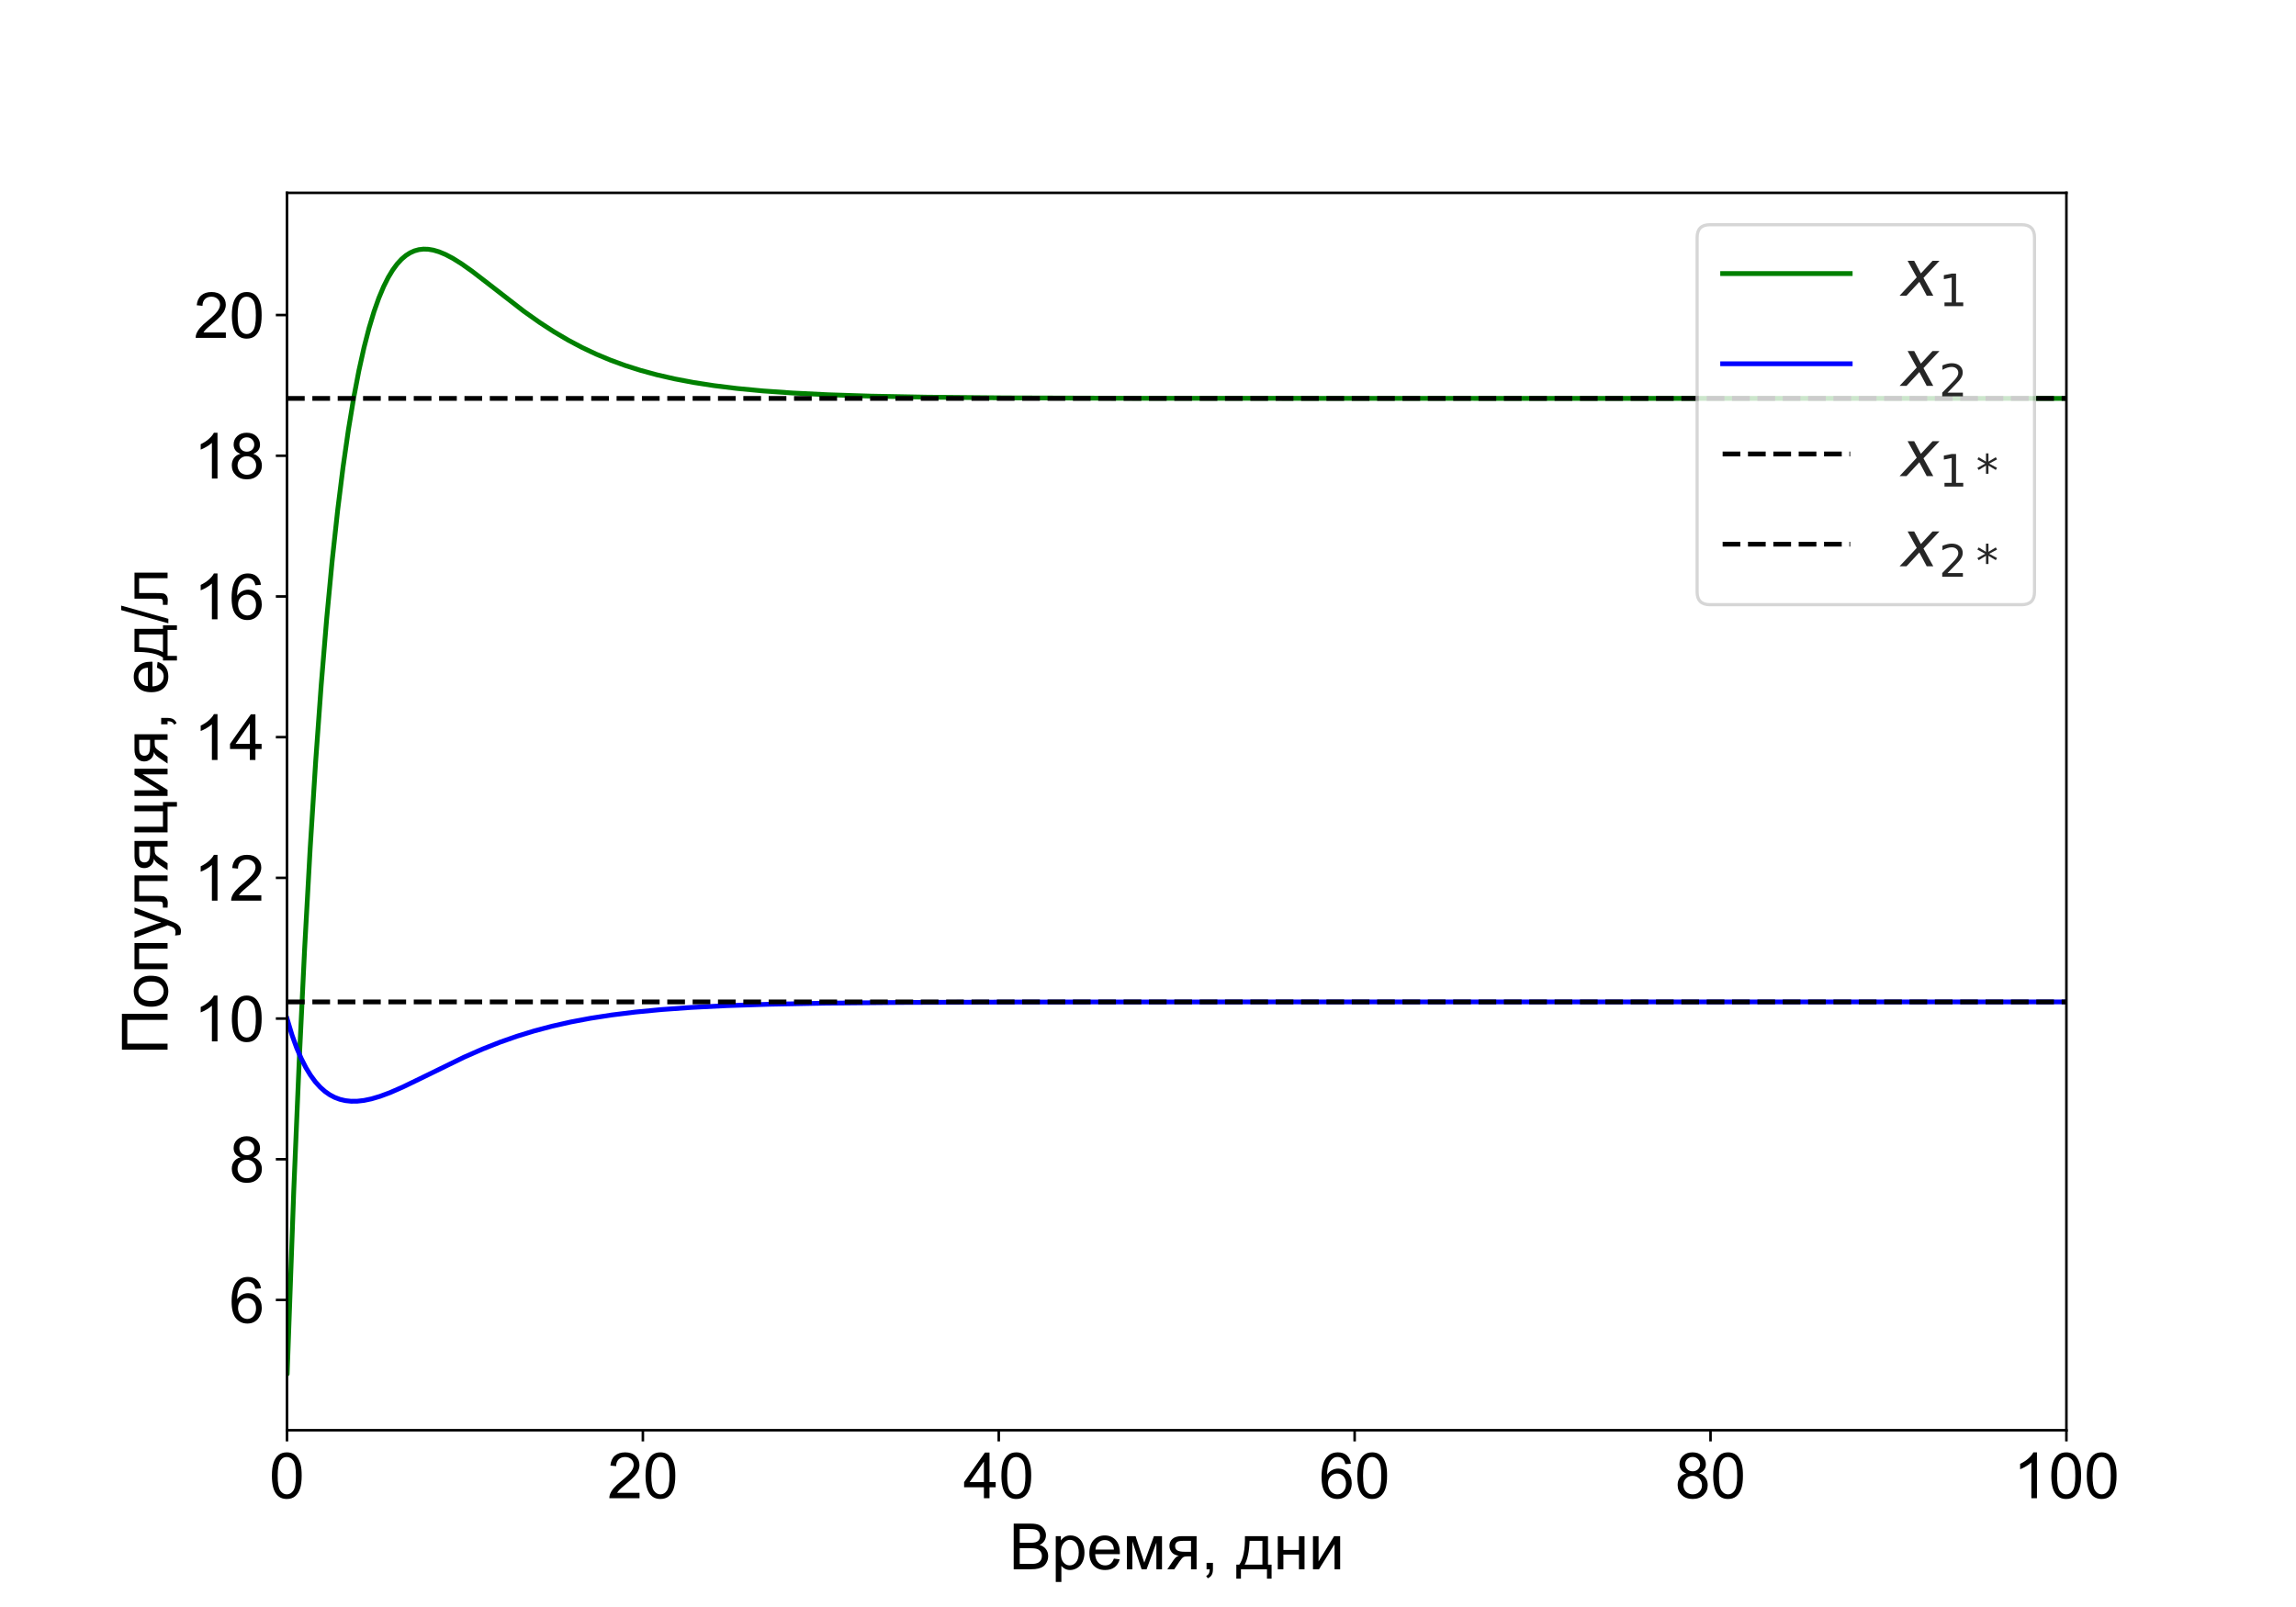
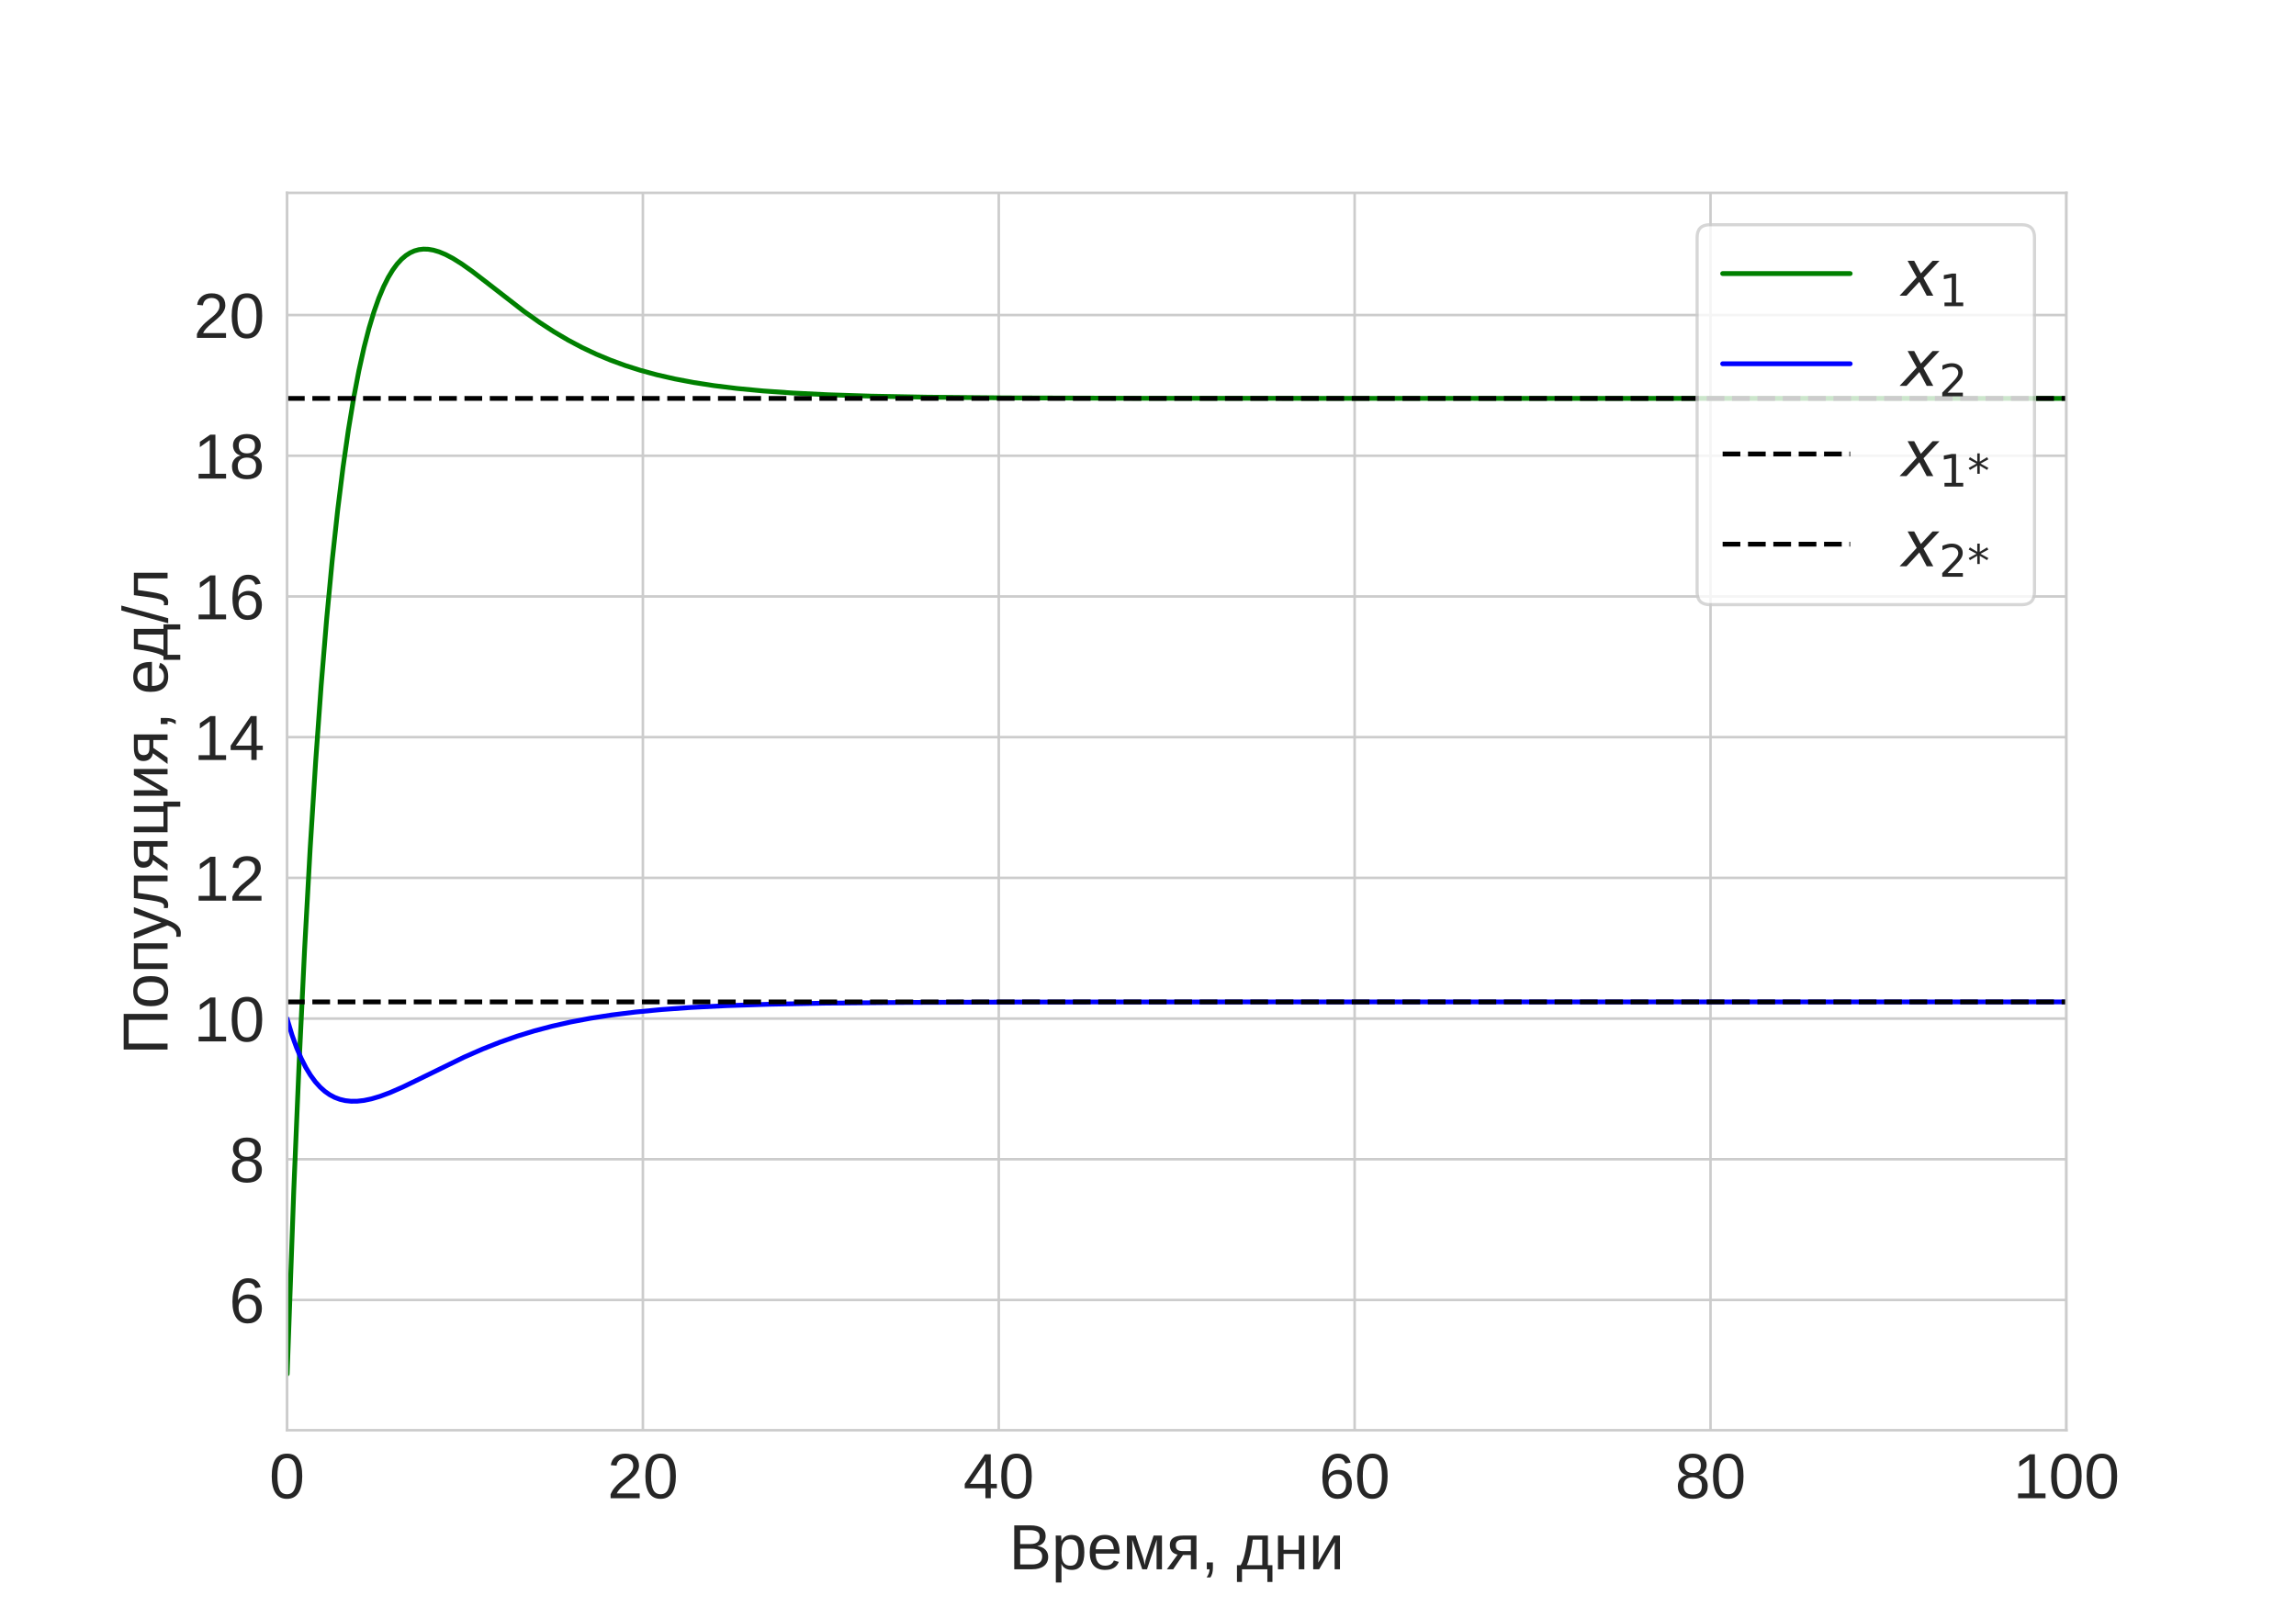
- <svg xmlns="http://www.w3.org/2000/svg" xmlns:xlink="http://www.w3.org/1999/xlink" width="720pt" height="504pt" viewBox="0 0 720 504" version="1.1">
+ <svg xmlns="http://www.w3.org/2000/svg" width="720pt" height="504pt" viewBox="0 0 720 504" version="1.1">
  <defs>
    <style type="text/css">*{stroke-linejoin: round; stroke-linecap: butt}</style>
  </defs>
  <g id="figure_1">
    <g id="patch_1">
      <path d="M 0 504  L 720 504  L 720 0  L 0 0  z " style="fill: #ffffff" />
    </g>
    <g id="axes_1">
      <g id="patch_2">
        <path d="M 90 448.56  L 648 448.56  L 648 60.48  L 90 60.48  z " style="fill: #ffffff" />
      </g>
      <g id="matplotlib.axis_1">
        <g id="xtick_1">
          <g id="line2d_1">
-             <defs>
-               <path id="mc6b1cb136a" d="M 0 0  L 0 3.5  " style="stroke: #000000; stroke-width: 0.8" />
-             </defs>
-             <g>
-               <use xlink:href="#mc6b1cb136a" x="90" y="448.56" style="stroke: #000000; stroke-width: 0.8" />
-             </g>
+             <path d="M 90 448.56  L 90 60.48  " clip-path="url(#p00b0e128a4)" style="fill: none; stroke: #cccccc; stroke-width: 0.8; stroke-linecap: round" />
          </g>
          <g id="text_1">
-             <g transform="translate(84.43906 469.8756) scale(0.2 -0.2)">
-               <defs>
-                 <path id="ArialMT-30" d="M 266 2259  Q 266 3072 433 3567  Q 600 4063 929 4331  Q 1259 4600 1759 4600  Q 2128 4600 2406 4451  Q 2684 4303 2865 4023  Q 3047 3744 3150 3342  Q 3253 2941 3253 2259  Q 3253 1453 3087 958  Q 2922 463 2592 192  Q 2263 -78 1759 -78  Q 1097 -78 719 397  Q 266 969 266 2259  z M 844 2259  Q 844 1131 1108 757  Q 1372 384 1759 384  Q 2147 384 2411 759  Q 2675 1134 2675 2259  Q 2675 3391 2411 3762  Q 2147 4134 1753 4134  Q 1366 4134 1134 3806  Q 844 3388 844 2259  z " transform="scale(0.015625)" />
-               </defs>
-               <use xlink:href="#ArialMT-30" />
-             </g>
+             <text style="fill: #262626; font: 20px 'Arial', 'DejaVu Sans', 'Liberation Sans', 'Bitstream Vera Sans', sans-serif; text-anchor: middle" x="90" y="469.876" transform="rotate(-0 90 469.8756)">0</text>
          </g>
        </g>
        <g id="xtick_2">
          <g id="line2d_2">
-             <g>
-               <use xlink:href="#mc6b1cb136a" x="201.6" y="448.56" style="stroke: #000000; stroke-width: 0.8" />
-             </g>
+             <path d="M 201.6 448.56  L 201.6 60.48  " clip-path="url(#p00b0e128a4)" style="fill: none; stroke: #cccccc; stroke-width: 0.8; stroke-linecap: round" />
          </g>
          <g id="text_2">
-             <g transform="translate(190.4781 469.8756) scale(0.2 -0.2)">
-               <defs>
-                 <path id="ArialMT-32" d="M 3222 541  L 3222 0  L 194 0  Q 188 203 259 391  Q 375 700 629 1000  Q 884 1300 1366 1694  Q 2113 2306 2375 2664  Q 2638 3022 2638 3341  Q 2638 3675 2398 3904  Q 2159 4134 1775 4134  Q 1369 4134 1125 3890  Q 881 3647 878 3216  L 300 3275  Q 359 3922 746 4261  Q 1134 4600 1788 4600  Q 2447 4600 2831 4234  Q 3216 3869 3216 3328  Q 3216 3053 3103 2787  Q 2991 2522 2730 2228  Q 2469 1934 1863 1422  Q 1356 997 1212 845  Q 1069 694 975 541  L 3222 541  z " transform="scale(0.015625)" />
-               </defs>
-               <use xlink:href="#ArialMT-32" />
-               <use xlink:href="#ArialMT-30" x="55.615" />
-             </g>
+             <text style="fill: #262626; font: 20px 'Arial', 'DejaVu Sans', 'Liberation Sans', 'Bitstream Vera Sans', sans-serif; text-anchor: middle" x="201.6" y="469.876" transform="rotate(-0 201.6 469.8756)">20</text>
          </g>
        </g>
        <g id="xtick_3">
          <g id="line2d_3">
-             <g>
-               <use xlink:href="#mc6b1cb136a" x="313.2" y="448.56" style="stroke: #000000; stroke-width: 0.8" />
-             </g>
+             <path d="M 313.2 448.56  L 313.2 60.48  " clip-path="url(#p00b0e128a4)" style="fill: none; stroke: #cccccc; stroke-width: 0.8; stroke-linecap: round" />
          </g>
          <g id="text_3">
-             <g transform="translate(302.0781 469.8756) scale(0.2 -0.2)">
-               <defs>
-                 <path id="ArialMT-34" d="M 2069 0  L 2069 1097  L 81 1097  L 81 1613  L 2172 4581  L 2631 4581  L 2631 1613  L 3250 1613  L 3250 1097  L 2631 1097  L 2631 0  L 2069 0  z M 2069 1613  L 2069 3678  L 634 1613  L 2069 1613  z " transform="scale(0.015625)" />
-               </defs>
-               <use xlink:href="#ArialMT-34" />
-               <use xlink:href="#ArialMT-30" x="55.615" />
-             </g>
+             <text style="fill: #262626; font: 20px 'Arial', 'DejaVu Sans', 'Liberation Sans', 'Bitstream Vera Sans', sans-serif; text-anchor: middle" x="313.2" y="469.876" transform="rotate(-0 313.2 469.8756)">40</text>
          </g>
        </g>
        <g id="xtick_4">
          <g id="line2d_4">
-             <g>
-               <use xlink:href="#mc6b1cb136a" x="424.8" y="448.56" style="stroke: #000000; stroke-width: 0.8" />
-             </g>
+             <path d="M 424.8 448.56  L 424.8 60.48  " clip-path="url(#p00b0e128a4)" style="fill: none; stroke: #cccccc; stroke-width: 0.8; stroke-linecap: round" />
          </g>
          <g id="text_4">
-             <g transform="translate(413.6781 469.8756) scale(0.2 -0.2)">
-               <defs>
-                 <path id="ArialMT-36" d="M 3184 3459  L 2625 3416  Q 2550 3747 2413 3897  Q 2184 4138 1850 4138  Q 1581 4138 1378 3988  Q 1113 3794 959 3422  Q 806 3050 800 2363  Q 1003 2672 1297 2822  Q 1591 2972 1913 2972  Q 2475 2972 2870 2558  Q 3266 2144 3266 1488  Q 3266 1056 3080 686  Q 2894 316 2569 119  Q 2244 -78 1831 -78  Q 1128 -78 684 439  Q 241 956 241 2144  Q 241 3472 731 4075  Q 1159 4600 1884 4600  Q 2425 4600 2770 4297  Q 3116 3994 3184 3459  z M 888 1484  Q 888 1194 1011 928  Q 1134 663 1356 523  Q 1578 384 1822 384  Q 2178 384 2434 671  Q 2691 959 2691 1453  Q 2691 1928 2437 2201  Q 2184 2475 1800 2475  Q 1419 2475 1153 2201  Q 888 1928 888 1484  z " transform="scale(0.015625)" />
-               </defs>
-               <use xlink:href="#ArialMT-36" />
-               <use xlink:href="#ArialMT-30" x="55.615" />
-             </g>
+             <text style="fill: #262626; font: 20px 'Arial', 'DejaVu Sans', 'Liberation Sans', 'Bitstream Vera Sans', sans-serif; text-anchor: middle" x="424.8" y="469.876" transform="rotate(-0 424.8 469.8756)">60</text>
          </g>
        </g>
        <g id="xtick_5">
          <g id="line2d_5">
-             <g>
-               <use xlink:href="#mc6b1cb136a" x="536.4" y="448.56" style="stroke: #000000; stroke-width: 0.8" />
-             </g>
+             <path d="M 536.4 448.56  L 536.4 60.48  " clip-path="url(#p00b0e128a4)" style="fill: none; stroke: #cccccc; stroke-width: 0.8; stroke-linecap: round" />
          </g>
          <g id="text_5">
-             <g transform="translate(525.2781 469.8756) scale(0.2 -0.2)">
-               <defs>
-                 <path id="ArialMT-38" d="M 1131 2484  Q 781 2613 612 2850  Q 444 3088 444 3419  Q 444 3919 803 4259  Q 1163 4600 1759 4600  Q 2359 4600 2725 4251  Q 3091 3903 3091 3403  Q 3091 3084 2923 2848  Q 2756 2613 2416 2484  Q 2838 2347 3058 2040  Q 3278 1734 3278 1309  Q 3278 722 2862 322  Q 2447 -78 1769 -78  Q 1091 -78 675 323  Q 259 725 259 1325  Q 259 1772 486 2073  Q 713 2375 1131 2484  z M 1019 3438  Q 1019 3113 1228 2906  Q 1438 2700 1772 2700  Q 2097 2700 2305 2904  Q 2513 3109 2513 3406  Q 2513 3716 2298 3927  Q 2084 4138 1766 4138  Q 1444 4138 1231 3931  Q 1019 3725 1019 3438  z M 838 1322  Q 838 1081 952 856  Q 1066 631 1291 507  Q 1516 384 1775 384  Q 2178 384 2440 643  Q 2703 903 2703 1303  Q 2703 1709 2433 1975  Q 2163 2241 1756 2241  Q 1359 2241 1098 1978  Q 838 1716 838 1322  z " transform="scale(0.015625)" />
-               </defs>
-               <use xlink:href="#ArialMT-38" />
-               <use xlink:href="#ArialMT-30" x="55.615" />
-             </g>
+             <text style="fill: #262626; font: 20px 'Arial', 'DejaVu Sans', 'Liberation Sans', 'Bitstream Vera Sans', sans-serif; text-anchor: middle" x="536.4" y="469.876" transform="rotate(-0 536.4 469.8756)">80</text>
          </g>
        </g>
        <g id="xtick_6">
          <g id="line2d_6">
-             <g>
-               <use xlink:href="#mc6b1cb136a" x="648" y="448.56" style="stroke: #000000; stroke-width: 0.8" />
-             </g>
+             <path d="M 648 448.56  L 648 60.48  " clip-path="url(#p00b0e128a4)" style="fill: none; stroke: #cccccc; stroke-width: 0.8; stroke-linecap: round" />
          </g>
          <g id="text_6">
-             <g transform="translate(631.3172 469.8756) scale(0.2 -0.2)">
-               <defs>
-                 <path id="ArialMT-31" d="M 2384 0  L 1822 0  L 1822 3584  Q 1619 3391 1289 3197  Q 959 3003 697 2906  L 697 3450  Q 1169 3672 1522 3987  Q 1875 4303 2022 4600  L 2384 4600  L 2384 0  z " transform="scale(0.015625)" />
-               </defs>
-               <use xlink:href="#ArialMT-31" />
-               <use xlink:href="#ArialMT-30" x="55.615" />
-               <use xlink:href="#ArialMT-30" x="111.23" />
-             </g>
+             <text style="fill: #262626; font: 20px 'Arial', 'DejaVu Sans', 'Liberation Sans', 'Bitstream Vera Sans', sans-serif; text-anchor: middle" x="648" y="469.876" transform="rotate(-0 648 469.8756)">100</text>
          </g>
        </g>
        <g id="text_7">
-           <g transform="translate(316.4187 492.1662) scale(0.2 -0.2)">
-             <defs>
-               <path id="ArialMT-412" d="M 469 0  L 469 4581  L 2188 4581  Q 2713 4581 3030 4442  Q 3347 4303 3526 4014  Q 3706 3725 3706 3409  Q 3706 3116 3547 2856  Q 3388 2597 3066 2438  Q 3481 2316 3704 2022  Q 3928 1728 3928 1328  Q 3928 1006 3792 729  Q 3656 453 3456 303  Q 3256 153 2954 76  Q 2653 0 2216 0  L 469 0  z M 1075 2656  L 2066 2656  Q 2469 2656 2644 2709  Q 2875 2778 2992 2937  Q 3109 3097 3109 3338  Q 3109 3566 3000 3739  Q 2891 3913 2687 3977  Q 2484 4041 1991 4041  L 1075 4041  L 1075 2656  z M 1075 541  L 2216 541  Q 2509 541 2628 563  Q 2838 600 2978 687  Q 3119 775 3209 942  Q 3300 1109 3300 1328  Q 3300 1584 3169 1773  Q 3038 1963 2805 2039  Q 2572 2116 2134 2116  L 1075 2116  L 1075 541  z " transform="scale(0.015625)" />
-               <path id="ArialMT-440" d="M 422 -1272  L 422 3319  L 934 3319  L 934 2888  Q 1116 3141 1344 3267  Q 1572 3394 1897 3394  Q 2322 3394 2647 3175  Q 2972 2956 3137 2557  Q 3303 2159 3303 1684  Q 3303 1175 3120 767  Q 2938 359 2589 142  Q 2241 -75 1856 -75  Q 1575 -75 1351 44  Q 1128 163 984 344  L 984 -1272  L 422 -1272  z M 931 1641  Q 931 1000 1190 694  Q 1450 388 1819 388  Q 2194 388 2461 705  Q 2728 1022 2728 1688  Q 2728 2322 2467 2637  Q 2206 2953 1844 2953  Q 1484 2953 1207 2617  Q 931 2281 931 1641  z " transform="scale(0.015625)" />
-               <path id="ArialMT-435" d="M 2694 1069  L 3275 997  Q 3138 488 2766 206  Q 2394 -75 1816 -75  Q 1088 -75 661 373  Q 234 822 234 1631  Q 234 2469 665 2931  Q 1097 3394 1784 3394  Q 2450 3394 2872 2941  Q 3294 2488 3294 1666  Q 3294 1616 3291 1516  L 816 1516  Q 847 969 1125 678  Q 1403 388 1819 388  Q 2128 388 2347 550  Q 2566 713 2694 1069  z M 847 1978  L 2700 1978  Q 2663 2397 2488 2606  Q 2219 2931 1791 2931  Q 1403 2931 1139 2672  Q 875 2413 847 1978  z " transform="scale(0.015625)" />
-               <path id="ArialMT-43c" d="M 438 3319  L 1313 3319  L 2184 663  L 3153 3319  L 3963 3319  L 3963 0  L 3400 0  L 3400 2672  L 2419 0  L 1916 0  L 988 2800  L 988 0  L 438 0  L 438 3319  z " transform="scale(0.015625)" />
-               <path id="ArialMT-44f" d="M 3034 3319  L 3034 0  L 2475 0  L 2475 1294  L 2150 1294  Q 1853 1294 1708 1217  Q 1563 1141 1284 725  L 794 0  L 97 0  L 703 894  Q 981 1303 1256 1356  Q 775 1422 542 1703  Q 309 1984 309 2350  Q 309 2781 614 3050  Q 919 3319 1497 3319  L 3034 3319  z M 2475 2853  L 1675 2853  Q 1172 2853 1026 2697  Q 881 2541 881 2331  Q 881 2034 1095 1895  Q 1309 1756 1853 1756  L 2475 1756  L 2475 2853  z " transform="scale(0.015625)" />
-               <path id="ArialMT-2c" d="M 569 0  L 569 641  L 1209 641  L 1209 0  Q 1209 -353 1084 -570  Q 959 -788 688 -906  L 531 -666  Q 709 -588 793 -436  Q 878 -284 888 0  L 569 0  z " transform="scale(0.015625)" />
-               <path id="ArialMT-20" transform="scale(0.015625)" />
-               <path id="ArialMT-434" d="M 866 3319  L 3178 3319  L 3178 463  L 3538 463  L 3538 -941  L 3075 -941  L 3075 0  L 463 0  L 463 -941  L 0 -941  L 0 463  L 297 463  Q 891 1269 866 3319  z M 1334 2853  Q 1272 1238 834 463  L 2619 463  L 2619 2853  L 1334 2853  z " transform="scale(0.015625)" />
-               <path id="ArialMT-43d" d="M 425 3319  L 988 3319  L 988 1938  L 2547 1938  L 2547 3319  L 3109 3319  L 3109 0  L 2547 0  L 2547 1472  L 988 1472  L 988 0  L 425 0  L 425 3319  z " transform="scale(0.015625)" />
-               <path id="ArialMT-438" d="M 422 3319  L 984 3319  L 984 788  L 2544 3319  L 3150 3319  L 3150 0  L 2588 0  L 2588 2516  L 1028 0  L 422 0  L 422 3319  z " transform="scale(0.015625)" />
-             </defs>
-             <use xlink:href="#ArialMT-412" />
-             <use xlink:href="#ArialMT-440" x="66.699" />
-             <use xlink:href="#ArialMT-435" x="122.314" />
-             <use xlink:href="#ArialMT-43c" x="177.93" />
-             <use xlink:href="#ArialMT-44f" x="246.68" />
-             <use xlink:href="#ArialMT-2c" x="300.83" />
-             <use xlink:href="#ArialMT-20" x="328.613" />
-             <use xlink:href="#ArialMT-434" x="356.396" />
-             <use xlink:href="#ArialMT-43d" x="414.746" />
-             <use xlink:href="#ArialMT-438" x="469.971" />
-           </g>
+           <text style="fill: #262626; font: 20px 'Arial', 'DejaVu Sans', 'Liberation Sans', 'Bitstream Vera Sans', sans-serif; text-anchor: middle" x="369" y="492.166" transform="rotate(-0 369 492.1662)">Время, дни</text>
        </g>
      </g>
      <g id="matplotlib.axis_2">
        <g id="ytick_1">
          <g id="line2d_7">
-             <defs>
-               <path id="m9efb9152d6" d="M 0 0  L -3.5 0  " style="stroke: #000000; stroke-width: 0.8" />
-             </defs>
-             <g>
-               <use xlink:href="#m9efb9152d6" x="90" y="407.702" style="stroke: #000000; stroke-width: 0.8" />
-             </g>
+             <path d="M 90 407.702  L 648 407.702  " clip-path="url(#p00b0e128a4)" style="fill: none; stroke: #cccccc; stroke-width: 0.8; stroke-linecap: round" />
          </g>
          <g id="text_8">
-             <g transform="translate(71.87812 414.86) scale(0.2 -0.2)">
-               <use xlink:href="#ArialMT-36" />
-             </g>
+             <text style="fill: #262626; font: 20px 'Arial', 'DejaVu Sans', 'Liberation Sans', 'Bitstream Vera Sans', sans-serif; text-anchor: end" x="83" y="414.86" transform="rotate(-0 83 414.86)">6</text>
          </g>
        </g>
        <g id="ytick_2">
          <g id="line2d_8">
-             <g>
-               <use xlink:href="#m9efb9152d6" x="90" y="363.575" style="stroke: #000000; stroke-width: 0.8" />
-             </g>
+             <path d="M 90 363.575  L 648 363.575  " clip-path="url(#p00b0e128a4)" style="fill: none; stroke: #cccccc; stroke-width: 0.8; stroke-linecap: round" />
          </g>
          <g id="text_9">
-             <g transform="translate(71.87812 370.7324) scale(0.2 -0.2)">
-               <use xlink:href="#ArialMT-38" />
-             </g>
+             <text style="fill: #262626; font: 20px 'Arial', 'DejaVu Sans', 'Liberation Sans', 'Bitstream Vera Sans', sans-serif; text-anchor: end" x="83" y="370.732" transform="rotate(-0 83 370.7324)">8</text>
          </g>
        </g>
        <g id="ytick_3">
          <g id="line2d_9">
-             <g>
-               <use xlink:href="#m9efb9152d6" x="90" y="319.447" style="stroke: #000000; stroke-width: 0.8" />
-             </g>
+             <path d="M 90 319.447  L 648 319.447  " clip-path="url(#p00b0e128a4)" style="fill: none; stroke: #cccccc; stroke-width: 0.8; stroke-linecap: round" />
          </g>
          <g id="text_10">
-             <g transform="translate(60.75625 326.6047) scale(0.2 -0.2)">
-               <use xlink:href="#ArialMT-31" />
-               <use xlink:href="#ArialMT-30" x="55.615" />
-             </g>
+             <text style="fill: #262626; font: 20px 'Arial', 'DejaVu Sans', 'Liberation Sans', 'Bitstream Vera Sans', sans-serif; text-anchor: end" x="83" y="326.605" transform="rotate(-0 83 326.6047)">10</text>
          </g>
        </g>
        <g id="ytick_4">
          <g id="line2d_10">
-             <g>
-               <use xlink:href="#m9efb9152d6" x="90" y="275.319" style="stroke: #000000; stroke-width: 0.8" />
-             </g>
+             <path d="M 90 275.319  L 648 275.319  " clip-path="url(#p00b0e128a4)" style="fill: none; stroke: #cccccc; stroke-width: 0.8; stroke-linecap: round" />
          </g>
          <g id="text_11">
-             <g transform="translate(60.75625 282.477) scale(0.2 -0.2)">
-               <use xlink:href="#ArialMT-31" />
-               <use xlink:href="#ArialMT-32" x="55.615" />
-             </g>
+             <text style="fill: #262626; font: 20px 'Arial', 'DejaVu Sans', 'Liberation Sans', 'Bitstream Vera Sans', sans-serif; text-anchor: end" x="83" y="282.477" transform="rotate(-0 83 282.477)">12</text>
          </g>
        </g>
        <g id="ytick_5">
          <g id="line2d_11">
-             <g>
-               <use xlink:href="#m9efb9152d6" x="90" y="231.191" style="stroke: #000000; stroke-width: 0.8" />
-             </g>
+             <path d="M 90 231.191  L 648 231.191  " clip-path="url(#p00b0e128a4)" style="fill: none; stroke: #cccccc; stroke-width: 0.8; stroke-linecap: round" />
          </g>
          <g id="text_12">
-             <g transform="translate(60.75625 238.3493) scale(0.2 -0.2)">
-               <use xlink:href="#ArialMT-31" />
-               <use xlink:href="#ArialMT-34" x="55.615" />
-             </g>
+             <text style="fill: #262626; font: 20px 'Arial', 'DejaVu Sans', 'Liberation Sans', 'Bitstream Vera Sans', sans-serif; text-anchor: end" x="83" y="238.349" transform="rotate(-0 83 238.3493)">14</text>
          </g>
        </g>
        <g id="ytick_6">
          <g id="line2d_12">
-             <g>
-               <use xlink:href="#m9efb9152d6" x="90" y="187.064" style="stroke: #000000; stroke-width: 0.8" />
-             </g>
+             <path d="M 90 187.064  L 648 187.064  " clip-path="url(#p00b0e128a4)" style="fill: none; stroke: #cccccc; stroke-width: 0.8; stroke-linecap: round" />
          </g>
          <g id="text_13">
-             <g transform="translate(60.75625 194.2216) scale(0.2 -0.2)">
-               <use xlink:href="#ArialMT-31" />
-               <use xlink:href="#ArialMT-36" x="55.615" />
-             </g>
+             <text style="fill: #262626; font: 20px 'Arial', 'DejaVu Sans', 'Liberation Sans', 'Bitstream Vera Sans', sans-serif; text-anchor: end" x="83" y="194.222" transform="rotate(-0 83 194.2216)">16</text>
          </g>
        </g>
        <g id="ytick_7">
          <g id="line2d_13">
-             <g>
-               <use xlink:href="#m9efb9152d6" x="90" y="142.936" style="stroke: #000000; stroke-width: 0.8" />
-             </g>
+             <path d="M 90 142.936  L 648 142.936  " clip-path="url(#p00b0e128a4)" style="fill: none; stroke: #cccccc; stroke-width: 0.8; stroke-linecap: round" />
          </g>
          <g id="text_14">
-             <g transform="translate(60.75625 150.0939) scale(0.2 -0.2)">
-               <use xlink:href="#ArialMT-31" />
-               <use xlink:href="#ArialMT-38" x="55.615" />
-             </g>
+             <text style="fill: #262626; font: 20px 'Arial', 'DejaVu Sans', 'Liberation Sans', 'Bitstream Vera Sans', sans-serif; text-anchor: end" x="83" y="150.094" transform="rotate(-0 83 150.0939)">18</text>
          </g>
        </g>
        <g id="ytick_8">
          <g id="line2d_14">
-             <g>
-               <use xlink:href="#m9efb9152d6" x="90" y="98.808" style="stroke: #000000; stroke-width: 0.8" />
-             </g>
+             <path d="M 90 98.808  L 648 98.808  " clip-path="url(#p00b0e128a4)" style="fill: none; stroke: #cccccc; stroke-width: 0.8; stroke-linecap: round" />
          </g>
          <g id="text_15">
-             <g transform="translate(60.75625 105.9663) scale(0.2 -0.2)">
-               <use xlink:href="#ArialMT-32" />
-               <use xlink:href="#ArialMT-30" x="55.615" />
-             </g>
+             <text style="fill: #262626; font: 20px 'Arial', 'DejaVu Sans', 'Liberation Sans', 'Bitstream Vera Sans', sans-serif; text-anchor: end" x="83" y="105.966" transform="rotate(-0 83 105.9663)">20</text>
          </g>
        </g>
        <g id="text_16">
-           <g transform="translate(52.54688 330.7778) rotate(-90) scale(0.2 -0.2)">
-             <defs>
-               <path id="ArialMT-41f" d="M 500 4581  L 4103 4581  L 4103 0  L 3494 0  L 3494 4041  L 1106 4041  L 1106 0  L 500 0  L 500 4581  z " transform="scale(0.015625)" />
-               <path id="ArialMT-43e" d="M 213 1659  Q 213 2581 725 3025  Q 1153 3394 1769 3394  Q 2453 3394 2887 2945  Q 3322 2497 3322 1706  Q 3322 1066 3130 698  Q 2938 331 2570 128  Q 2203 -75 1769 -75  Q 1072 -75 642 372  Q 213 819 213 1659  z M 791 1659  Q 791 1022 1069 705  Q 1347 388 1769 388  Q 2188 388 2466 706  Q 2744 1025 2744 1678  Q 2744 2294 2464 2611  Q 2184 2928 1769 2928  Q 1347 2928 1069 2612  Q 791 2297 791 1659  z " transform="scale(0.015625)" />
-               <path id="ArialMT-43f" d="M 425 3319  L 3044 3319  L 3044 0  L 2481 0  L 2481 2853  L 988 2853  L 988 0  L 425 0  L 425 3319  z " transform="scale(0.015625)" />
-               <path id="ArialMT-443" d="M 397 -1278  L 334 -750  Q 519 -800 656 -800  Q 844 -800 956 -737  Q 1069 -675 1141 -563  Q 1194 -478 1313 -144  Q 1328 -97 1363 -6  L 103 3319  L 709 3319  L 1400 1397  Q 1534 1031 1641 628  Q 1738 1016 1872 1384  L 2581 3319  L 3144 3319  L 1881 -56  Q 1678 -603 1566 -809  Q 1416 -1088 1222 -1217  Q 1028 -1347 759 -1347  Q 597 -1347 397 -1278  z " transform="scale(0.015625)" />
-               <path id="ArialMT-43b" d="M 697 3319  L 3309 3319  L 3309 0  L 2750 0  L 2750 2853  L 1259 2853  L 1259 1200  Q 1259 622 1221 437  Q 1184 253 1015 115  Q 847 -22 528 -22  Q 331 -22 75 3  L 75 472  L 322 472  Q 497 472 572 508  Q 647 544 672 622  Q 697 700 697 1131  L 697 3319  z " transform="scale(0.015625)" />
-               <path id="ArialMT-446" d="M 431 3319  L 994 3319  L 994 463  L 2550 463  L 2550 3319  L 3113 3319  L 3113 463  L 3475 463  L 3475 -941  L 3013 -941  L 3013 0  L 431 0  L 431 3319  z " transform="scale(0.015625)" />
-               <path id="ArialMT-2f" d="M 0 -78  L 1328 4659  L 1778 4659  L 453 -78  L 0 -78  z " transform="scale(0.015625)" />
-             </defs>
-             <use xlink:href="#ArialMT-41f" />
-             <use xlink:href="#ArialMT-43e" x="71.875" />
-             <use xlink:href="#ArialMT-43f" x="127.49" />
-             <use xlink:href="#ArialMT-443" x="181.641" />
-             <use xlink:href="#ArialMT-43b" x="229.391" />
-             <use xlink:href="#ArialMT-44f" x="287.74" />
-             <use xlink:href="#ArialMT-446" x="341.891" />
-             <use xlink:href="#ArialMT-438" x="399.166" />
-             <use xlink:href="#ArialMT-44f" x="455.025" />
-             <use xlink:href="#ArialMT-2c" x="509.176" />
-             <use xlink:href="#ArialMT-20" x="536.959" />
-             <use xlink:href="#ArialMT-435" x="564.742" />
-             <use xlink:href="#ArialMT-434" x="618.107" />
-             <use xlink:href="#ArialMT-2f" x="676.457" />
-             <use xlink:href="#ArialMT-43b" x="704.24" />
-           </g>
+           <text style="fill: #262626; font: 20px 'Arial', 'DejaVu Sans', 'Liberation Sans', 'Bitstream Vera Sans', sans-serif; text-anchor: middle" x="52.547" y="254.52" transform="rotate(-90 52.54688 254.52)">Популяция, ед/л</text>
        </g>
      </g>
      <g id="line2d_15">
-         <path d="M 90 429.766  L 90.056 430.92  L 92.12 373.438  L 93.794 333.56  L 95.524 297.63  L 97.254 266.287  L 98.984 238.905  L 100.714 214.971  L 102.443 194.057  L 104.173 175.801  L 105.903 159.896  L 107.577 146.49  L 109.251 134.822  L 110.925 124.706  L 112.543 116.248  L 114.161 108.953  L 115.724 102.901  L 117.286 97.723  L 118.793 93.477  L 120.299 89.891  L 121.75 87  L 123.145 84.69  L 124.54 82.796  L 125.935 81.278  L 127.274 80.14  L 128.614 79.284  L 129.953 78.681  L 131.348 78.295  L 132.799 78.128  L 134.305 78.177  L 135.923 78.451  L 137.709 78.981  L 139.718 79.818  L 142.006 81.023  L 144.684 82.695  L 148.032 85.06  L 152.887 88.794  L 164.27 97.622  L 169.236 101.14  L 173.756 104.073  L 178.164 106.669  L 182.516 108.975  L 186.925 111.058  L 191.444 112.944  L 196.076 114.637  L 200.93 116.175  L 206.064 117.568  L 211.588 118.832  L 217.503 119.955  L 223.976 120.956  L 231.174 121.839  L 239.265 122.605  L 248.584 123.258  L 259.632 123.802  L 273.136 124.236  L 290.601 124.563  L 315.265 124.786  L 356.612 124.909  L 469.384 124.945  L 647.944 124.946  L 647.944 124.946  " clip-path="url(#p35c0d42429)" style="fill: none; stroke: #008000; stroke-width: 1.5; stroke-linecap: square" />
+         <path d="M 90 429.766  L 90.056 430.92  L 92.12 373.438  L 93.794 333.56  L 95.524 297.63  L 97.254 266.287  L 98.984 238.905  L 100.714 214.971  L 102.443 194.057  L 104.173 175.801  L 105.903 159.896  L 107.577 146.49  L 109.251 134.822  L 110.925 124.706  L 112.543 116.248  L 114.161 108.953  L 115.724 102.901  L 117.286 97.723  L 118.793 93.477  L 120.299 89.891  L 121.75 87  L 123.145 84.69  L 124.54 82.796  L 125.935 81.278  L 127.274 80.14  L 128.614 79.284  L 129.953 78.681  L 131.348 78.295  L 132.799 78.128  L 134.305 78.177  L 135.923 78.451  L 137.709 78.981  L 139.718 79.818  L 142.006 81.023  L 144.684 82.695  L 148.032 85.06  L 152.887 88.794  L 164.27 97.622  L 169.236 101.14  L 173.756 104.073  L 178.164 106.669  L 182.516 108.975  L 186.925 111.058  L 191.444 112.944  L 196.076 114.637  L 200.93 116.175  L 206.064 117.568  L 211.588 118.832  L 217.503 119.955  L 223.976 120.956  L 231.174 121.839  L 239.265 122.605  L 248.584 123.258  L 259.632 123.802  L 273.136 124.236  L 290.601 124.563  L 315.265 124.786  L 356.612 124.909  L 469.384 124.945  L 647.944 124.946  L 647.944 124.946  " clip-path="url(#p00b0e128a4)" style="fill: none; stroke: #008000; stroke-width: 1.5; stroke-linecap: round" />
      </g>
      <g id="line2d_16">
-         <path d="M 90 319.447  L 91.562 324.586  L 93.013 328.596  L 94.464 331.982  L 95.915 334.831  L 97.366 337.217  L 98.872 339.268  L 100.379 340.942  L 101.885 342.286  L 103.392 343.343  L 104.954 344.172  L 106.573 344.782  L 108.302 345.189  L 110.088 345.382  L 112.041 345.366  L 114.161 345.124  L 116.505 344.63  L 119.183 343.835  L 122.364 342.649  L 126.27 340.943  L 131.906 338.217  L 145.465 331.586  L 151.324 329.015  L 156.793 326.856  L 162.149 324.979  L 167.562 323.318  L 173.142 321.838  L 179.001 320.517  L 185.195 319.35  L 191.891 318.316  L 199.256 317.407  L 207.459 316.623  L 216.833 315.955  L 227.826 315.402  L 241.218 314.958  L 258.404 314.622  L 282.398 314.392  L 321.905 314.262  L 423.182 314.221  L 647.944 314.219  L 647.944 314.219  " clip-path="url(#p35c0d42429)" style="fill: none; stroke: #0000ff; stroke-width: 1.5; stroke-linecap: square" />
+         <path d="M 90 319.447  L 91.562 324.586  L 93.013 328.596  L 94.464 331.982  L 95.915 334.831  L 97.366 337.217  L 98.872 339.268  L 100.379 340.942  L 101.885 342.286  L 103.392 343.343  L 104.954 344.172  L 106.573 344.782  L 108.302 345.189  L 110.088 345.382  L 112.041 345.366  L 114.161 345.124  L 116.505 344.63  L 119.183 343.835  L 122.364 342.649  L 126.27 340.943  L 131.906 338.217  L 145.465 331.586  L 151.324 329.015  L 156.793 326.856  L 162.149 324.979  L 167.562 323.318  L 173.142 321.838  L 179.001 320.517  L 185.195 319.35  L 191.891 318.316  L 199.256 317.407  L 207.459 316.623  L 216.833 315.955  L 227.826 315.402  L 241.218 314.958  L 258.404 314.622  L 282.398 314.392  L 321.905 314.262  L 423.182 314.221  L 647.944 314.219  L 647.944 314.219  " clip-path="url(#p00b0e128a4)" style="fill: none; stroke: #0000ff; stroke-width: 1.5; stroke-linecap: round" />
      </g>
      <g id="line2d_17">
-         <path d="M 90 124.946  L 647.944 124.946  L 647.944 124.946  " clip-path="url(#p35c0d42429)" style="fill: none; stroke-dasharray: 5.55,2.4; stroke-dashoffset: 0; stroke: #000000; stroke-width: 1.5" />
+         <path d="M 90 124.946  L 647.944 124.946  L 647.944 124.946  " clip-path="url(#p00b0e128a4)" style="fill: none; stroke-dasharray: 5.55,2.4; stroke-dashoffset: 0; stroke: #000000; stroke-width: 1.5" />
      </g>
      <g id="line2d_18">
-         <path d="M 90 314.219  L 647.944 314.219  L 647.944 314.219  " clip-path="url(#p35c0d42429)" style="fill: none; stroke-dasharray: 5.55,2.4; stroke-dashoffset: 0; stroke: #000000; stroke-width: 1.5" />
+         <path d="M 90 314.219  L 647.944 314.219  L 647.944 314.219  " clip-path="url(#p00b0e128a4)" style="fill: none; stroke-dasharray: 5.55,2.4; stroke-dashoffset: 0; stroke: #000000; stroke-width: 1.5" />
      </g>
      <g id="patch_3">
-         <path d="M 90 448.56  L 90 60.48  " style="fill: none; stroke: #000000; stroke-width: 0.8; stroke-linejoin: miter; stroke-linecap: square" />
+         <path d="M 90 448.56  L 90 60.48  " style="fill: none; stroke: #cccccc; stroke-width: 0.8; stroke-linejoin: miter; stroke-linecap: square" />
      </g>
      <g id="patch_4">
-         <path d="M 648 448.56  L 648 60.48  " style="fill: none; stroke: #000000; stroke-width: 0.8; stroke-linejoin: miter; stroke-linecap: square" />
+         <path d="M 648 448.56  L 648 60.48  " style="fill: none; stroke: #cccccc; stroke-width: 0.8; stroke-linejoin: miter; stroke-linecap: square" />
      </g>
      <g id="patch_5">
-         <path d="M 90 448.56  L 648 448.56  " style="fill: none; stroke: #000000; stroke-width: 0.8; stroke-linejoin: miter; stroke-linecap: square" />
+         <path d="M 90 448.56  L 648 448.56  " style="fill: none; stroke: #cccccc; stroke-width: 0.8; stroke-linejoin: miter; stroke-linecap: square" />
      </g>
      <g id="patch_6">
-         <path d="M 90 60.48  L 648 60.48  " style="fill: none; stroke: #000000; stroke-width: 0.8; stroke-linejoin: miter; stroke-linecap: square" />
+         <path d="M 90 60.48  L 648 60.48  " style="fill: none; stroke: #cccccc; stroke-width: 0.8; stroke-linejoin: miter; stroke-linecap: square" />
      </g>
      <g id="legend_1">
        <g id="patch_7">
          <path d="M 536.2 189.643  L 634 189.643  Q 638 189.643 638 185.643  L 638 74.48  Q 638 70.48 634 70.48  L 536.2 70.48  Q 532.2 70.48 532.2 74.48  L 532.2 185.643  Q 532.2 189.643 536.2 189.643  z " style="fill: #ffffff; opacity: 0.8; stroke: #cccccc; stroke-linejoin: miter" />
        </g>
        <g id="line2d_19">
-           <path d="M 540.2 85.796  L 560.2 85.796  L 580.2 85.796  " style="fill: none; stroke: #008000; stroke-width: 1.5; stroke-linecap: square" />
+           <path d="M 540.2 85.796  L 560.2 85.796  L 580.2 85.796  " style="fill: none; stroke: #008000; stroke-width: 1.5; stroke-linecap: round" />
        </g>
        <g id="text_17">
-           <g style="fill: #262626" transform="translate(596.2 92.79563) scale(0.2 -0.2)">
-             <defs>
-               <path id="DejaVuSans-Oblique-78" d="M 3841 3500  L 2234 1784  L 3219 0  L 2559 0  L 1819 1388  L 531 0  L -166 0  L 1556 1844  L 641 3500  L 1300 3500  L 1972 2234  L 3144 3500  L 3841 3500  z " transform="scale(0.015625)" />
-               <path id="DejaVuSans-31" d="M 794 531  L 1825 531  L 1825 4091  L 703 3866  L 703 4441  L 1819 4666  L 2450 4666  L 2450 531  L 3481 531  L 3481 0  L 794 0  L 794 531  z " transform="scale(0.015625)" />
-             </defs>
-             <use xlink:href="#DejaVuSans-Oblique-78" transform="translate(0 0.3125)" />
-             <use xlink:href="#DejaVuSans-31" transform="translate(59.17969 -16.09375) scale(0.7)" />
+           <g style="fill: #262626" transform="translate(596.2 92.79563)">
+             <text>
+               <tspan style="font: oblique 20px 'DejaVu Sans'" x="0" y="-0.062">x</tspan>
+               <tspan style="font: 14px 'DejaVu Sans'" x="11.836" y="3.219">1</tspan>
+             </text>
          </g>
        </g>
        <g id="line2d_20">
-           <path d="M 540.2 114.086  L 560.2 114.086  L 580.2 114.086  " style="fill: none; stroke: #0000ff; stroke-width: 1.5; stroke-linecap: square" />
+           <path d="M 540.2 114.086  L 560.2 114.086  L 580.2 114.086  " style="fill: none; stroke: #0000ff; stroke-width: 1.5; stroke-linecap: round" />
        </g>
        <g id="text_18">
-           <g style="fill: #262626" transform="translate(596.2 121.0863) scale(0.2 -0.2)">
-             <defs>
-               <path id="DejaVuSans-32" d="M 1228 531  L 3431 531  L 3431 0  L 469 0  L 469 531  Q 828 903 1448 1529  Q 2069 2156 2228 2338  Q 2531 2678 2651 2914  Q 2772 3150 2772 3378  Q 2772 3750 2511 3984  Q 2250 4219 1831 4219  Q 1534 4219 1204 4116  Q 875 4013 500 3803  L 500 4441  Q 881 4594 1212 4672  Q 1544 4750 1819 4750  Q 2544 4750 2975 4387  Q 3406 4025 3406 3419  Q 3406 3131 3298 2873  Q 3191 2616 2906 2266  Q 2828 2175 2409 1742  Q 1991 1309 1228 531  z " transform="scale(0.015625)" />
-             </defs>
-             <use xlink:href="#DejaVuSans-Oblique-78" transform="translate(0 0.3125)" />
-             <use xlink:href="#DejaVuSans-32" transform="translate(59.17969 -16.09375) scale(0.7)" />
+           <g style="fill: #262626" transform="translate(596.2 121.0863)">
+             <text>
+               <tspan style="font: oblique 20px 'DejaVu Sans'" x="0" y="-0.062">x</tspan>
+               <tspan style="font: 14px 'DejaVu Sans'" x="11.836" y="3.219">2</tspan>
+             </text>
          </g>
        </g>
        <g id="line2d_21">
          <path d="M 540.2 142.377  L 560.2 142.377  L 580.2 142.377  " style="fill: none; stroke-dasharray: 5.55,2.4; stroke-dashoffset: 0; stroke: #000000; stroke-width: 1.5" />
        </g>
        <g id="text_19">
-           <g style="fill: #262626" transform="translate(596.2 149.3769) scale(0.2 -0.2)">
-             <defs>
-               <path id="DejaVuSans-2a" d="M 3009 3897  L 1888 3291  L 3009 2681  L 2828 2375  L 1778 3009  L 1778 1831  L 1422 1831  L 1422 3009  L 372 2375  L 191 2681  L 1313 3291  L 191 3897  L 372 4206  L 1422 3572  L 1422 4750  L 1778 4750  L 1778 3572  L 2828 4206  L 3009 3897  z " transform="scale(0.015625)" />
-             </defs>
-             <use xlink:href="#DejaVuSans-Oblique-78" transform="translate(0 0.3125)" />
-             <use xlink:href="#DejaVuSans-31" transform="translate(59.17969 -16.09375) scale(0.7)" />
-             <use xlink:href="#DejaVuSans-2a" transform="translate(117.3535 -16.09375) scale(0.7)" />
+           <g style="fill: #262626" transform="translate(596.2 149.3769)">
+             <text>
+               <tspan style="font: oblique 20px 'DejaVu Sans'" x="0" y="-0.062">x</tspan>
+               <tspan style="font: 14px 'DejaVu Sans'" x="11.836 23.471" y="3.219">1*</tspan>
+             </text>
          </g>
        </g>
        <g id="line2d_22">
          <path d="M 540.2 170.667  L 560.2 170.667  L 580.2 170.667  " style="fill: none; stroke-dasharray: 5.55,2.4; stroke-dashoffset: 0; stroke: #000000; stroke-width: 1.5" />
        </g>
        <g id="text_20">
-           <g style="fill: #262626" transform="translate(596.2 177.6675) scale(0.2 -0.2)">
-             <use xlink:href="#DejaVuSans-Oblique-78" transform="translate(0 0.3125)" />
-             <use xlink:href="#DejaVuSans-32" transform="translate(59.17969 -16.09375) scale(0.7)" />
-             <use xlink:href="#DejaVuSans-2a" transform="translate(117.3535 -16.09375) scale(0.7)" />
+           <g style="fill: #262626" transform="translate(596.2 177.6675)">
+             <text>
+               <tspan style="font: oblique 20px 'DejaVu Sans'" x="0" y="-0.062">x</tspan>
+               <tspan style="font: 14px 'DejaVu Sans'" x="11.836 23.471" y="3.219">2*</tspan>
+             </text>
          </g>
        </g>
      </g>
    </g>
  </g>
  <defs>
-     <clipPath id="p35c0d42429">
+     <clipPath id="p00b0e128a4">
      <rect x="90" y="60.48" width="558" height="388.08" />
    </clipPath>
  </defs>
</svg>
